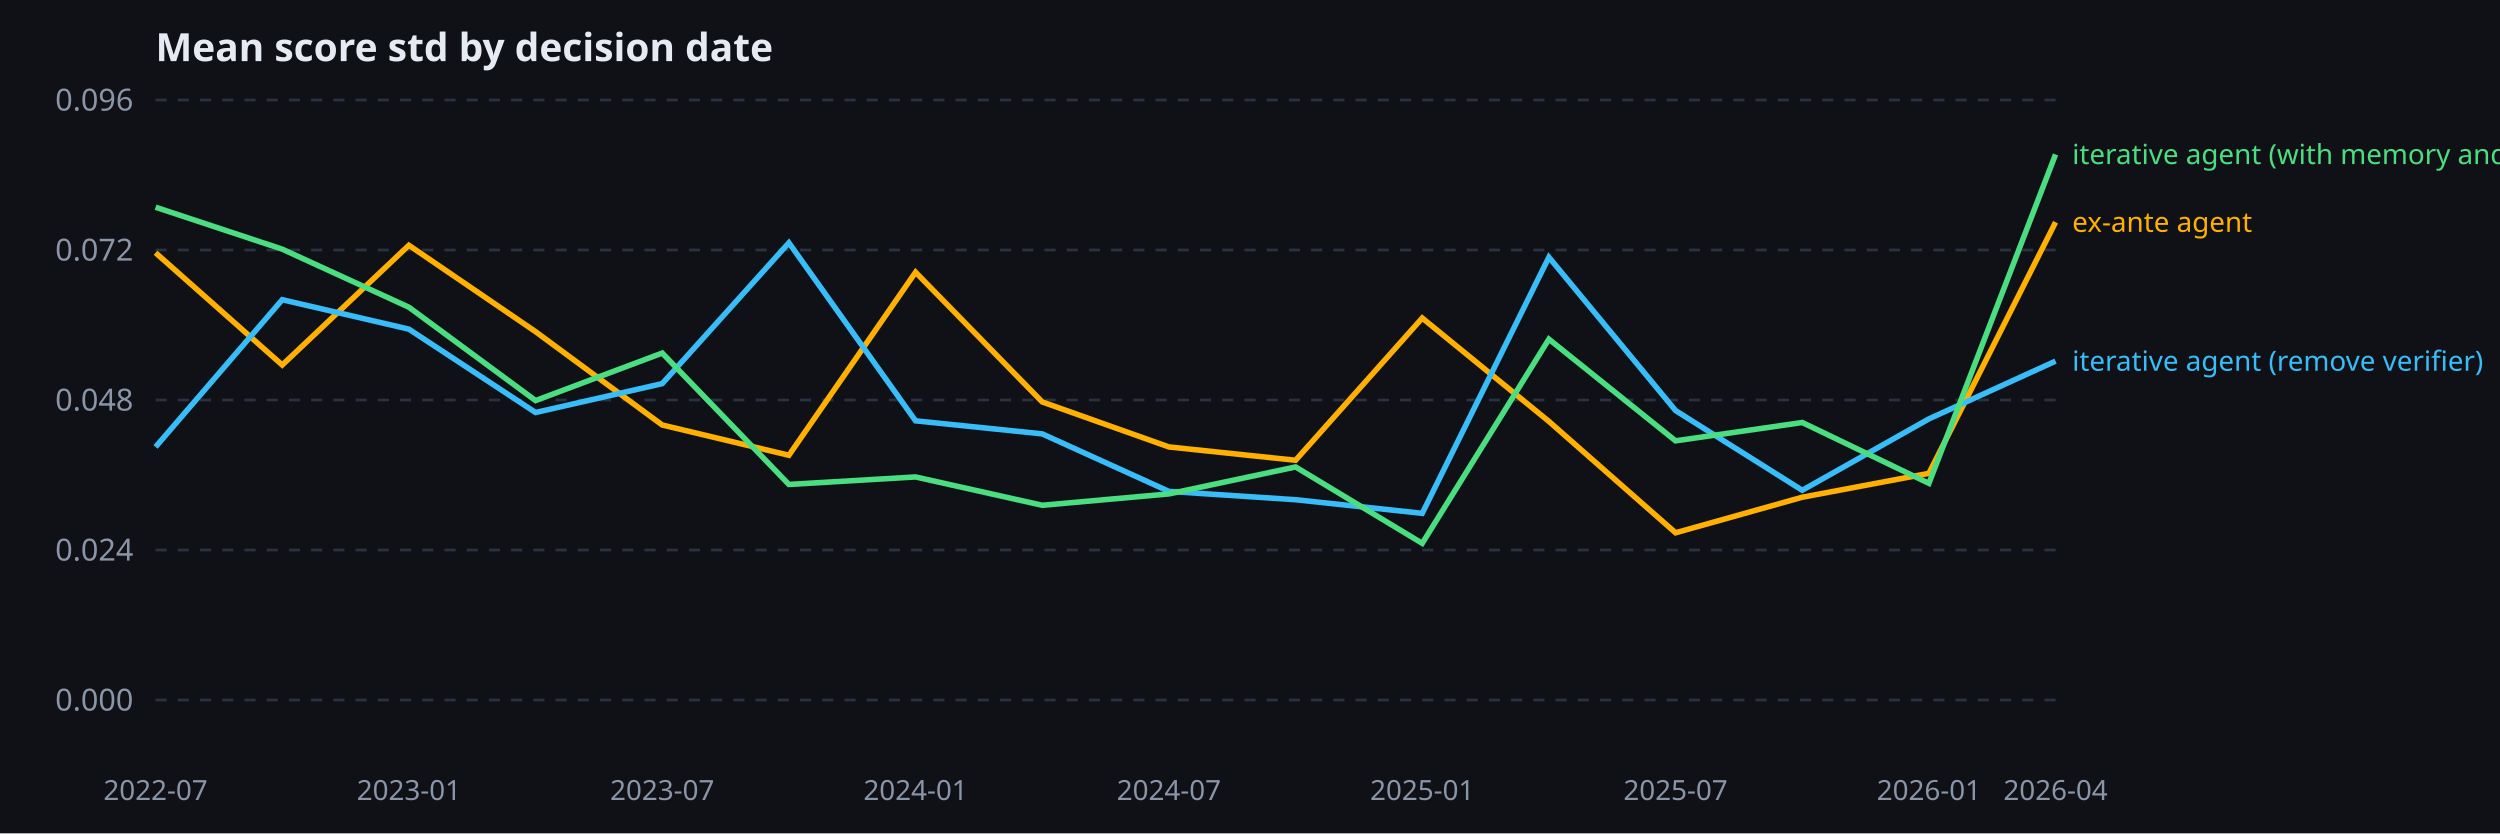
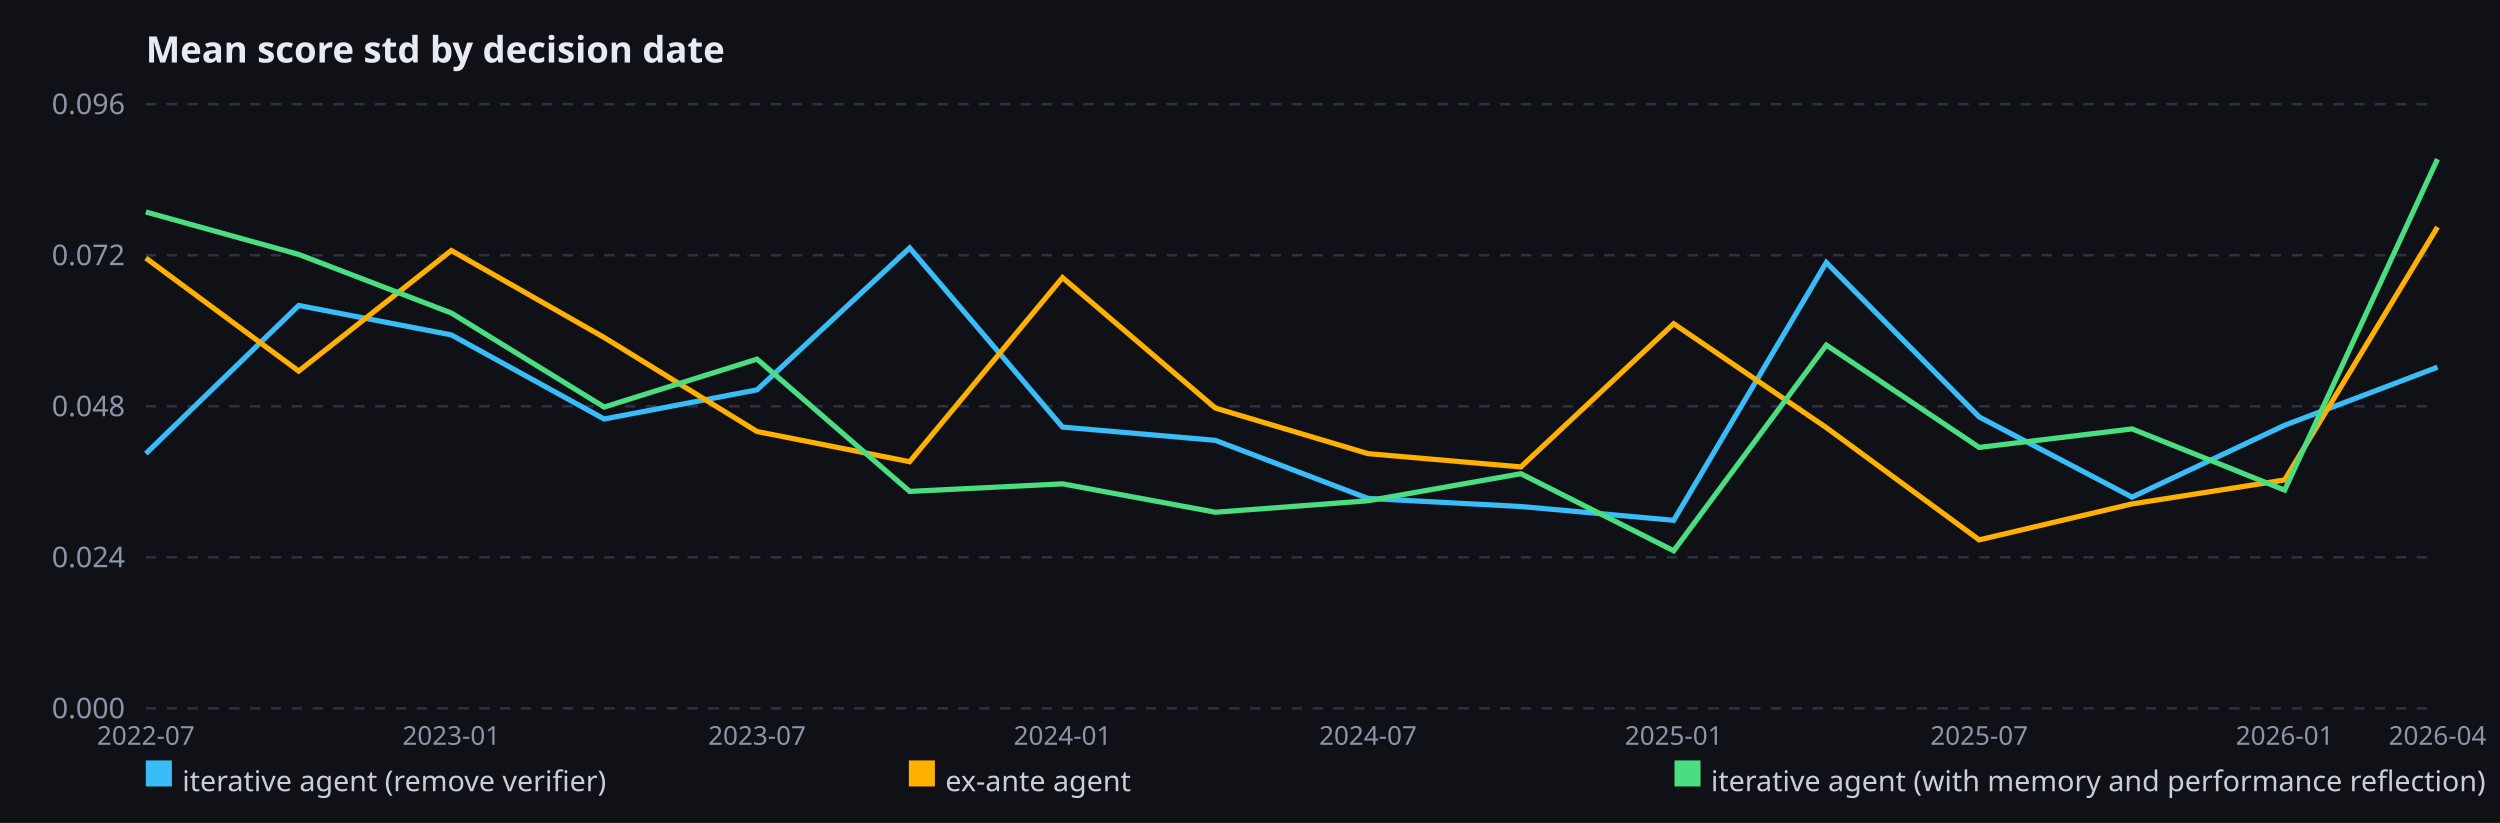
- <svg xmlns="http://www.w3.org/2000/svg" viewBox="0 0 900 300" role="img" aria-label="Mean score std by decision date">
-   <rect width="900" height="300" fill="#0f1117" />
-   <text x="56" y="22" fill="#e6eaf2" font-size="14" font-family="ui-sans-serif,system-ui,sans-serif" font-weight="600">Mean score std by decision date</text>
-   <line x1="56" y1="252.0" x2="740" y2="252.0" stroke="#2a3140" stroke-dasharray="4 4" />
-   <text x="48" y="252.0" fill="#8b95a8" font-size="11" text-anchor="end" dominant-baseline="middle" font-family="ui-sans-serif,system-ui,sans-serif">0.000</text>
-   <line x1="56" y1="198.0" x2="740" y2="198.0" stroke="#2a3140" stroke-dasharray="4 4" />
-   <text x="48" y="198.0" fill="#8b95a8" font-size="11" text-anchor="end" dominant-baseline="middle" font-family="ui-sans-serif,system-ui,sans-serif">0.024</text>
-   <line x1="56" y1="144.0" x2="740" y2="144.0" stroke="#2a3140" stroke-dasharray="4 4" />
-   <text x="48" y="144.0" fill="#8b95a8" font-size="11" text-anchor="end" dominant-baseline="middle" font-family="ui-sans-serif,system-ui,sans-serif">0.048</text>
-   <line x1="56" y1="90.0" x2="740" y2="90.0" stroke="#2a3140" stroke-dasharray="4 4" />
-   <text x="48" y="90.0" fill="#8b95a8" font-size="11" text-anchor="end" dominant-baseline="middle" font-family="ui-sans-serif,system-ui,sans-serif">0.072</text>
-   <line x1="56" y1="36.0" x2="740" y2="36.0" stroke="#2a3140" stroke-dasharray="4 4" />
-   <text x="48" y="36.0" fill="#8b95a8" font-size="11" text-anchor="end" dominant-baseline="middle" font-family="ui-sans-serif,system-ui,sans-serif">0.096</text>
-   <polyline points="56.0,91.0 101.6,131.4 147.2,88.3 192.8,119.4 238.4,153.0 284.0,163.9 329.6,98.0 375.2,144.7 420.8,160.9 466.4,165.7 512.0,114.5 557.6,151.7 603.2,191.8 648.8,179.0 694.4,170.4 740.0,80.0" fill="none" stroke="#ffb000" stroke-width="2" />
-   <text x="746" y="80.0" fill="#ffb000" font-size="10" dominant-baseline="middle" font-family="ui-sans-serif,system-ui,sans-serif">ex-ante agent</text>
-   <polyline points="56.0,160.9 101.6,107.9 147.2,118.5 192.8,148.5 238.4,138.1 284.0,87.4 329.6,151.5 375.2,156.2 420.8,176.9 466.4,179.9 512.0,184.8 557.6,92.6 603.2,147.8 648.8,176.5 694.4,150.8 740.0,130.0" fill="none" stroke="#38bdf8" stroke-width="2" />
-   <text x="746" y="130.0" fill="#38bdf8" font-size="10" dominant-baseline="middle" font-family="ui-sans-serif,system-ui,sans-serif">iterative agent (remove verifier)</text>
-   <polyline points="56.0,74.6 101.6,89.7 147.2,110.6 192.8,144.2 238.4,127.1 284.0,174.4 329.6,171.7 375.2,181.9 420.8,177.8 466.4,168.1 512.0,195.6 557.6,122.1 603.2,158.7 648.8,152.1 694.4,174.0 740.0,55.6" fill="none" stroke="#4ade80" stroke-width="2" />
-   <text x="746" y="55.6" fill="#4ade80" font-size="10" dominant-baseline="middle" font-family="ui-sans-serif,system-ui,sans-serif">iterative agent (with memory and performance reflection)</text>
-   <text x="56.0" y="288" fill="#8b95a8" font-size="10" text-anchor="middle" font-family="ui-sans-serif,system-ui,sans-serif">2022-07</text>
-   <text x="147.2" y="288" fill="#8b95a8" font-size="10" text-anchor="middle" font-family="ui-sans-serif,system-ui,sans-serif">2023-01</text>
-   <text x="238.4" y="288" fill="#8b95a8" font-size="10" text-anchor="middle" font-family="ui-sans-serif,system-ui,sans-serif">2023-07</text>
-   <text x="329.6" y="288" fill="#8b95a8" font-size="10" text-anchor="middle" font-family="ui-sans-serif,system-ui,sans-serif">2024-01</text>
-   <text x="420.8" y="288" fill="#8b95a8" font-size="10" text-anchor="middle" font-family="ui-sans-serif,system-ui,sans-serif">2024-07</text>
-   <text x="512.0" y="288" fill="#8b95a8" font-size="10" text-anchor="middle" font-family="ui-sans-serif,system-ui,sans-serif">2025-01</text>
-   <text x="603.2" y="288" fill="#8b95a8" font-size="10" text-anchor="middle" font-family="ui-sans-serif,system-ui,sans-serif">2025-07</text>
-   <text x="694.4" y="288" fill="#8b95a8" font-size="10" text-anchor="middle" font-family="ui-sans-serif,system-ui,sans-serif">2026-01</text>
-   <text x="740.0" y="288" fill="#8b95a8" font-size="10" text-anchor="middle" font-family="ui-sans-serif,system-ui,sans-serif">2026-04</text>
+ <svg xmlns="http://www.w3.org/2000/svg" viewBox="0 0 960 316" role="img" aria-label="Mean score std by decision date">
+   <rect width="960" height="316" fill="#0f1117" />
+   <text x="56" y="24" fill="#e6eaf2" font-size="14" font-family="ui-sans-serif,system-ui,sans-serif" font-weight="600">Mean score std by decision date</text>
+   <line x1="56" y1="272.0" x2="936" y2="272.0" stroke="#2a3140" stroke-dasharray="4 4" />
+   <text x="48" y="272.0" fill="#8b95a8" font-size="11" text-anchor="end" dominant-baseline="middle" font-family="ui-sans-serif,system-ui,sans-serif">0.000</text>
+   <line x1="56" y1="214.0" x2="936" y2="214.0" stroke="#2a3140" stroke-dasharray="4 4" />
+   <text x="48" y="214.0" fill="#8b95a8" font-size="11" text-anchor="end" dominant-baseline="middle" font-family="ui-sans-serif,system-ui,sans-serif">0.024</text>
+   <line x1="56" y1="156.0" x2="936" y2="156.0" stroke="#2a3140" stroke-dasharray="4 4" />
+   <text x="48" y="156.0" fill="#8b95a8" font-size="11" text-anchor="end" dominant-baseline="middle" font-family="ui-sans-serif,system-ui,sans-serif">0.048</text>
+   <line x1="56" y1="98.0" x2="936" y2="98.0" stroke="#2a3140" stroke-dasharray="4 4" />
+   <text x="48" y="98.0" fill="#8b95a8" font-size="11" text-anchor="end" dominant-baseline="middle" font-family="ui-sans-serif,system-ui,sans-serif">0.072</text>
+   <line x1="56" y1="40.0" x2="936" y2="40.0" stroke="#2a3140" stroke-dasharray="4 4" />
+   <text x="48" y="40.0" fill="#8b95a8" font-size="11" text-anchor="end" dominant-baseline="middle" font-family="ui-sans-serif,system-ui,sans-serif">0.096</text>
+   <polyline points="56.0,174.2 114.7,117.3 173.3,128.6 232.0,160.9 290.7,149.7 349.3,95.2 408.0,164.0 466.7,169.1 525.3,191.4 584.0,194.5 642.7,199.8 701.3,100.8 760.0,160.1 818.7,190.9 877.3,163.3 936.0,141.0" fill="none" stroke="#38bdf8" stroke-width="2" />
+   <polyline points="56.0,99.1 114.7,142.5 173.3,96.2 232.0,129.6 290.7,165.7 349.3,177.3 408.0,106.6 466.7,156.7 525.3,174.2 584.0,179.3 642.7,124.3 701.3,164.2 760.0,207.3 818.7,193.5 877.3,184.3 936.0,87.2" fill="none" stroke="#ffb000" stroke-width="2" />
+   <polyline points="56.0,81.4 114.7,97.7 173.3,120.2 232.0,156.3 290.7,137.9 349.3,188.7 408.0,185.8 466.7,196.7 525.3,192.3 584.0,181.9 642.7,211.5 701.3,132.5 760.0,171.8 818.7,164.7 877.3,188.2 936.0,61.1" fill="none" stroke="#4ade80" stroke-width="2" />
+   <text x="56.0" y="286" fill="#8b95a8" font-size="10" text-anchor="middle" font-family="ui-sans-serif,system-ui,sans-serif">2022-07</text>
+   <text x="173.3" y="286" fill="#8b95a8" font-size="10" text-anchor="middle" font-family="ui-sans-serif,system-ui,sans-serif">2023-01</text>
+   <text x="290.7" y="286" fill="#8b95a8" font-size="10" text-anchor="middle" font-family="ui-sans-serif,system-ui,sans-serif">2023-07</text>
+   <text x="408.0" y="286" fill="#8b95a8" font-size="10" text-anchor="middle" font-family="ui-sans-serif,system-ui,sans-serif">2024-01</text>
+   <text x="525.3" y="286" fill="#8b95a8" font-size="10" text-anchor="middle" font-family="ui-sans-serif,system-ui,sans-serif">2024-07</text>
+   <text x="642.7" y="286" fill="#8b95a8" font-size="10" text-anchor="middle" font-family="ui-sans-serif,system-ui,sans-serif">2025-01</text>
+   <text x="760.0" y="286" fill="#8b95a8" font-size="10" text-anchor="middle" font-family="ui-sans-serif,system-ui,sans-serif">2025-07</text>
+   <text x="877.3" y="286" fill="#8b95a8" font-size="10" text-anchor="middle" font-family="ui-sans-serif,system-ui,sans-serif">2026-01</text>
+   <text x="936.0" y="286" fill="#8b95a8" font-size="10" text-anchor="middle" font-family="ui-sans-serif,system-ui,sans-serif">2026-04</text>
+   <rect x="56" y="292" width="10" height="10" fill="#38bdf8" />
+   <text x="70" y="300" fill="#c8ceda" font-size="11" dominant-baseline="middle" font-family="ui-sans-serif,system-ui,sans-serif">iterative agent (remove verifier)</text>
+   <rect x="349" y="292" width="10" height="10" fill="#ffb000" />
+   <text x="363" y="300" fill="#c8ceda" font-size="11" dominant-baseline="middle" font-family="ui-sans-serif,system-ui,sans-serif">ex-ante agent</text>
+   <rect x="643" y="292" width="10" height="10" fill="#4ade80" />
+   <text x="657" y="300" fill="#c8ceda" font-size="11" dominant-baseline="middle" font-family="ui-sans-serif,system-ui,sans-serif">iterative agent (with memory and performance reflection)</text>
</svg>
